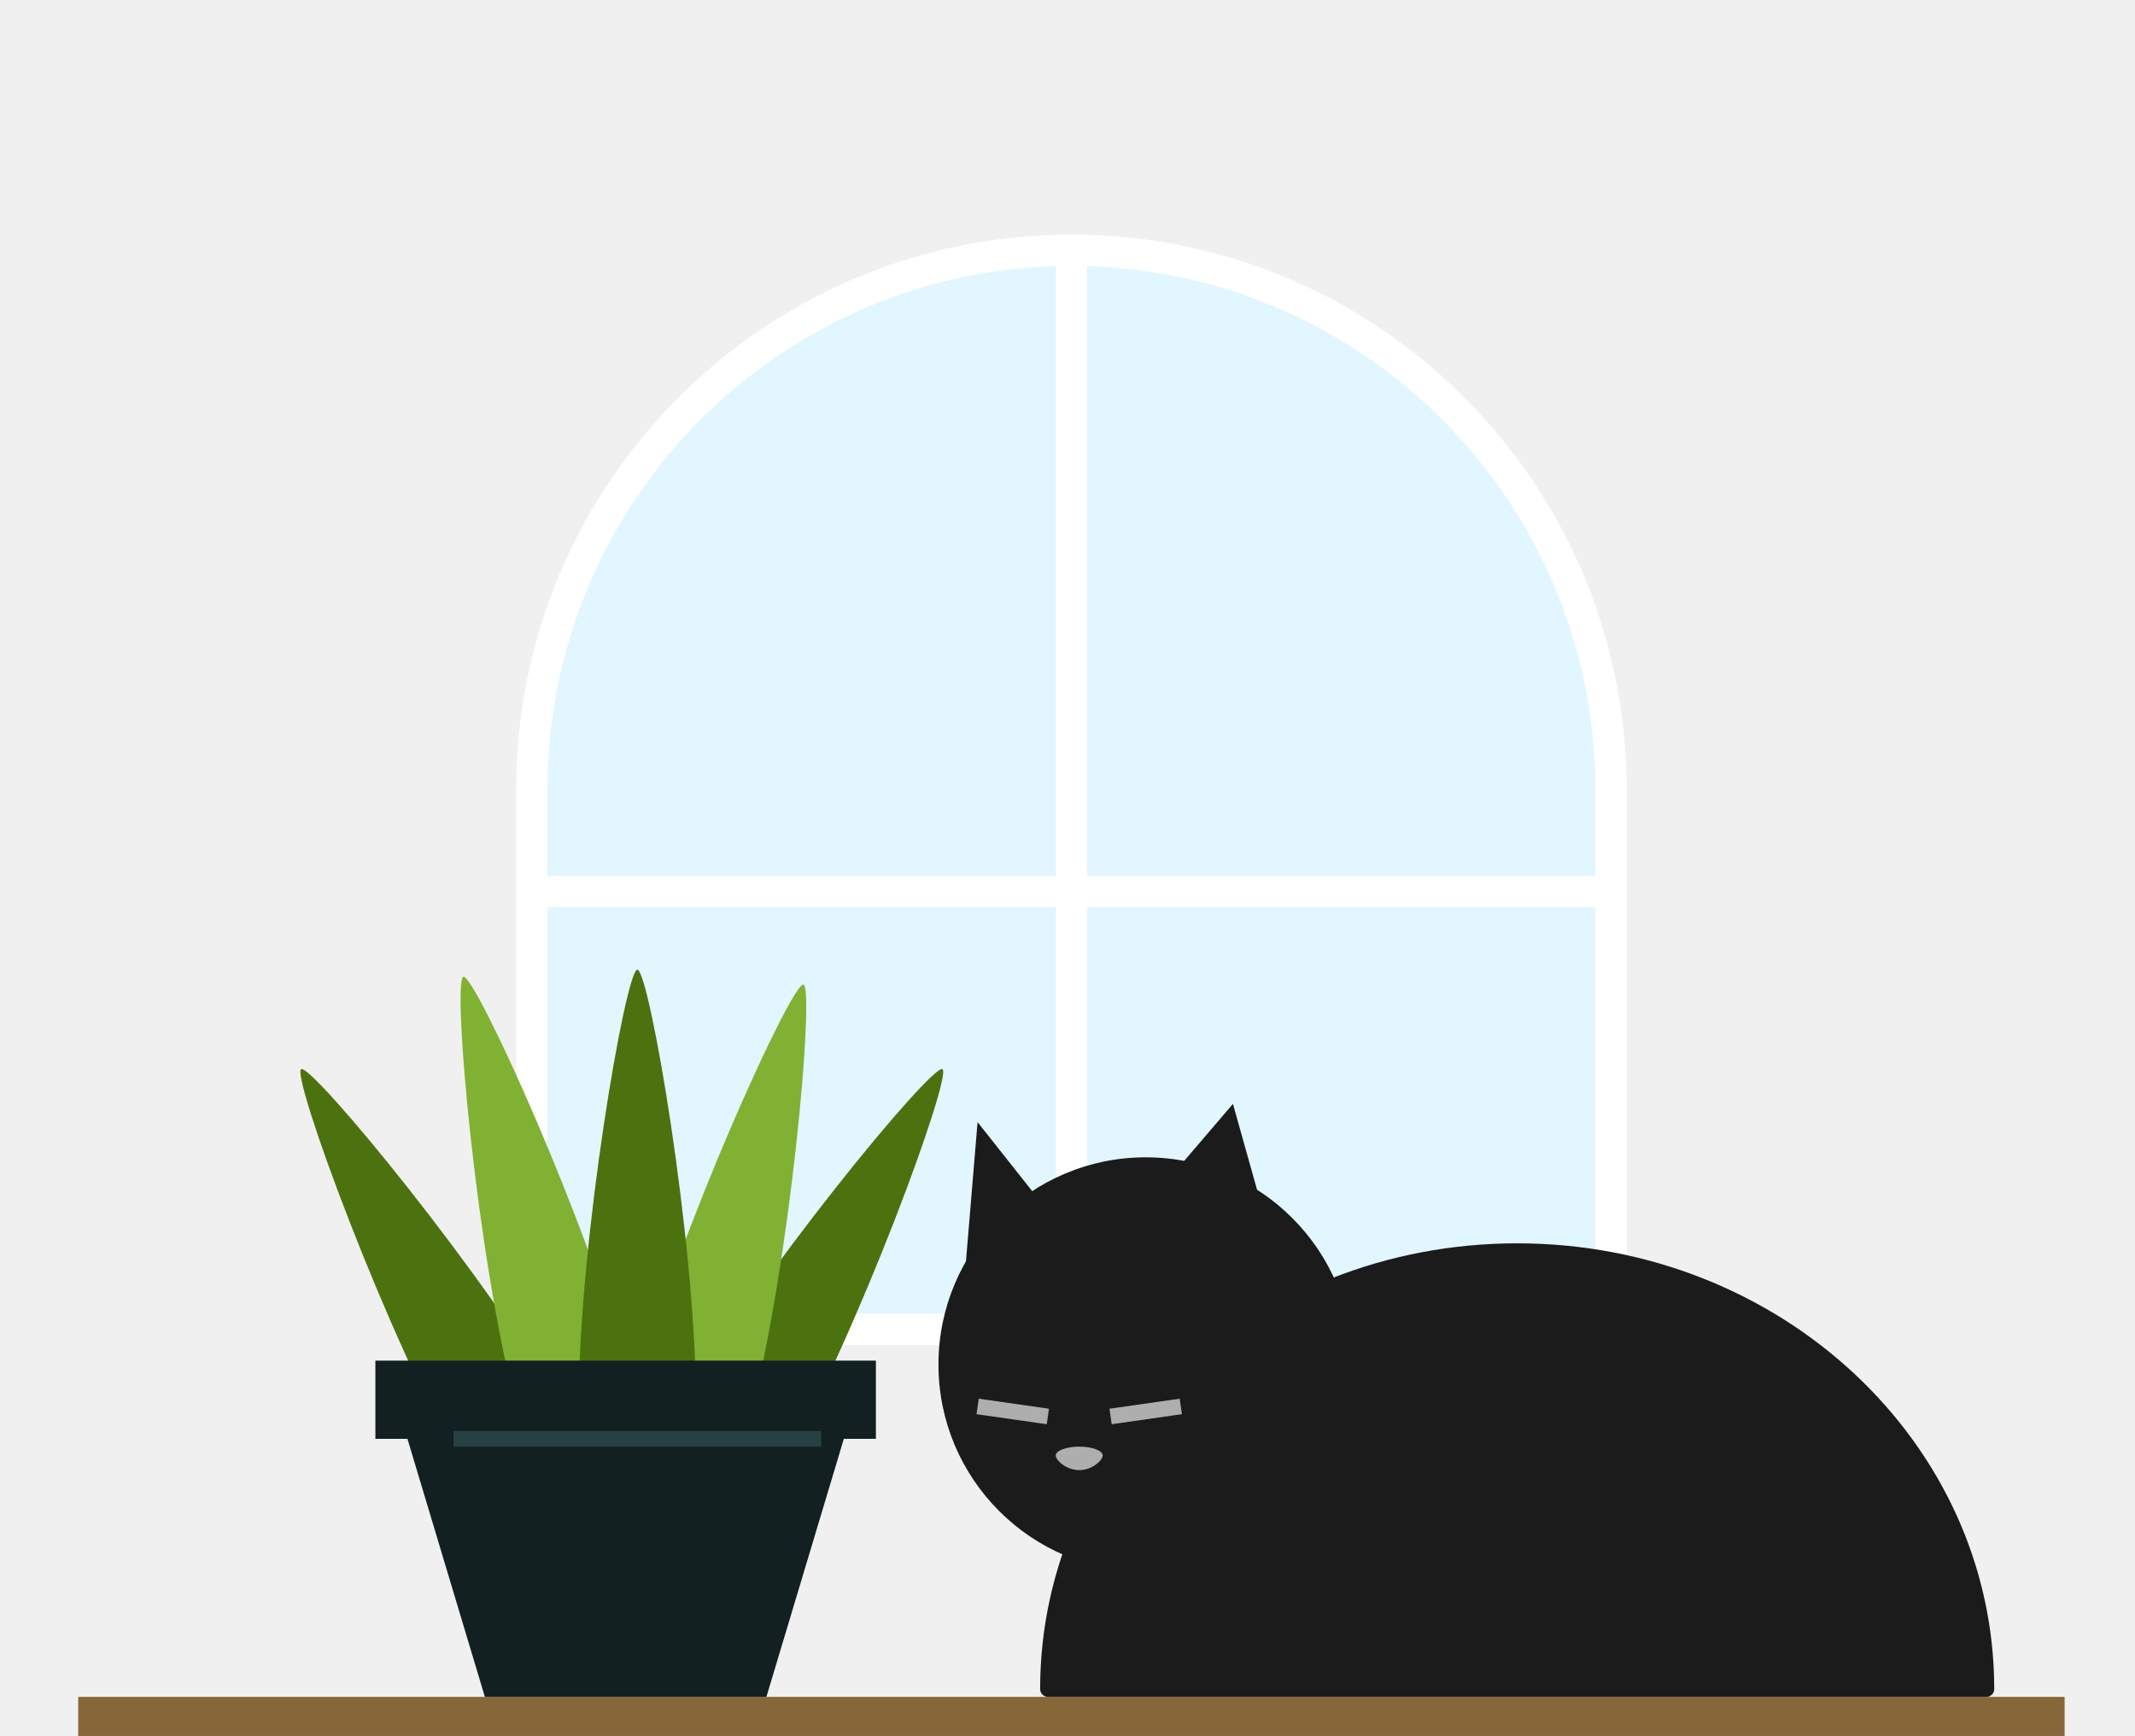
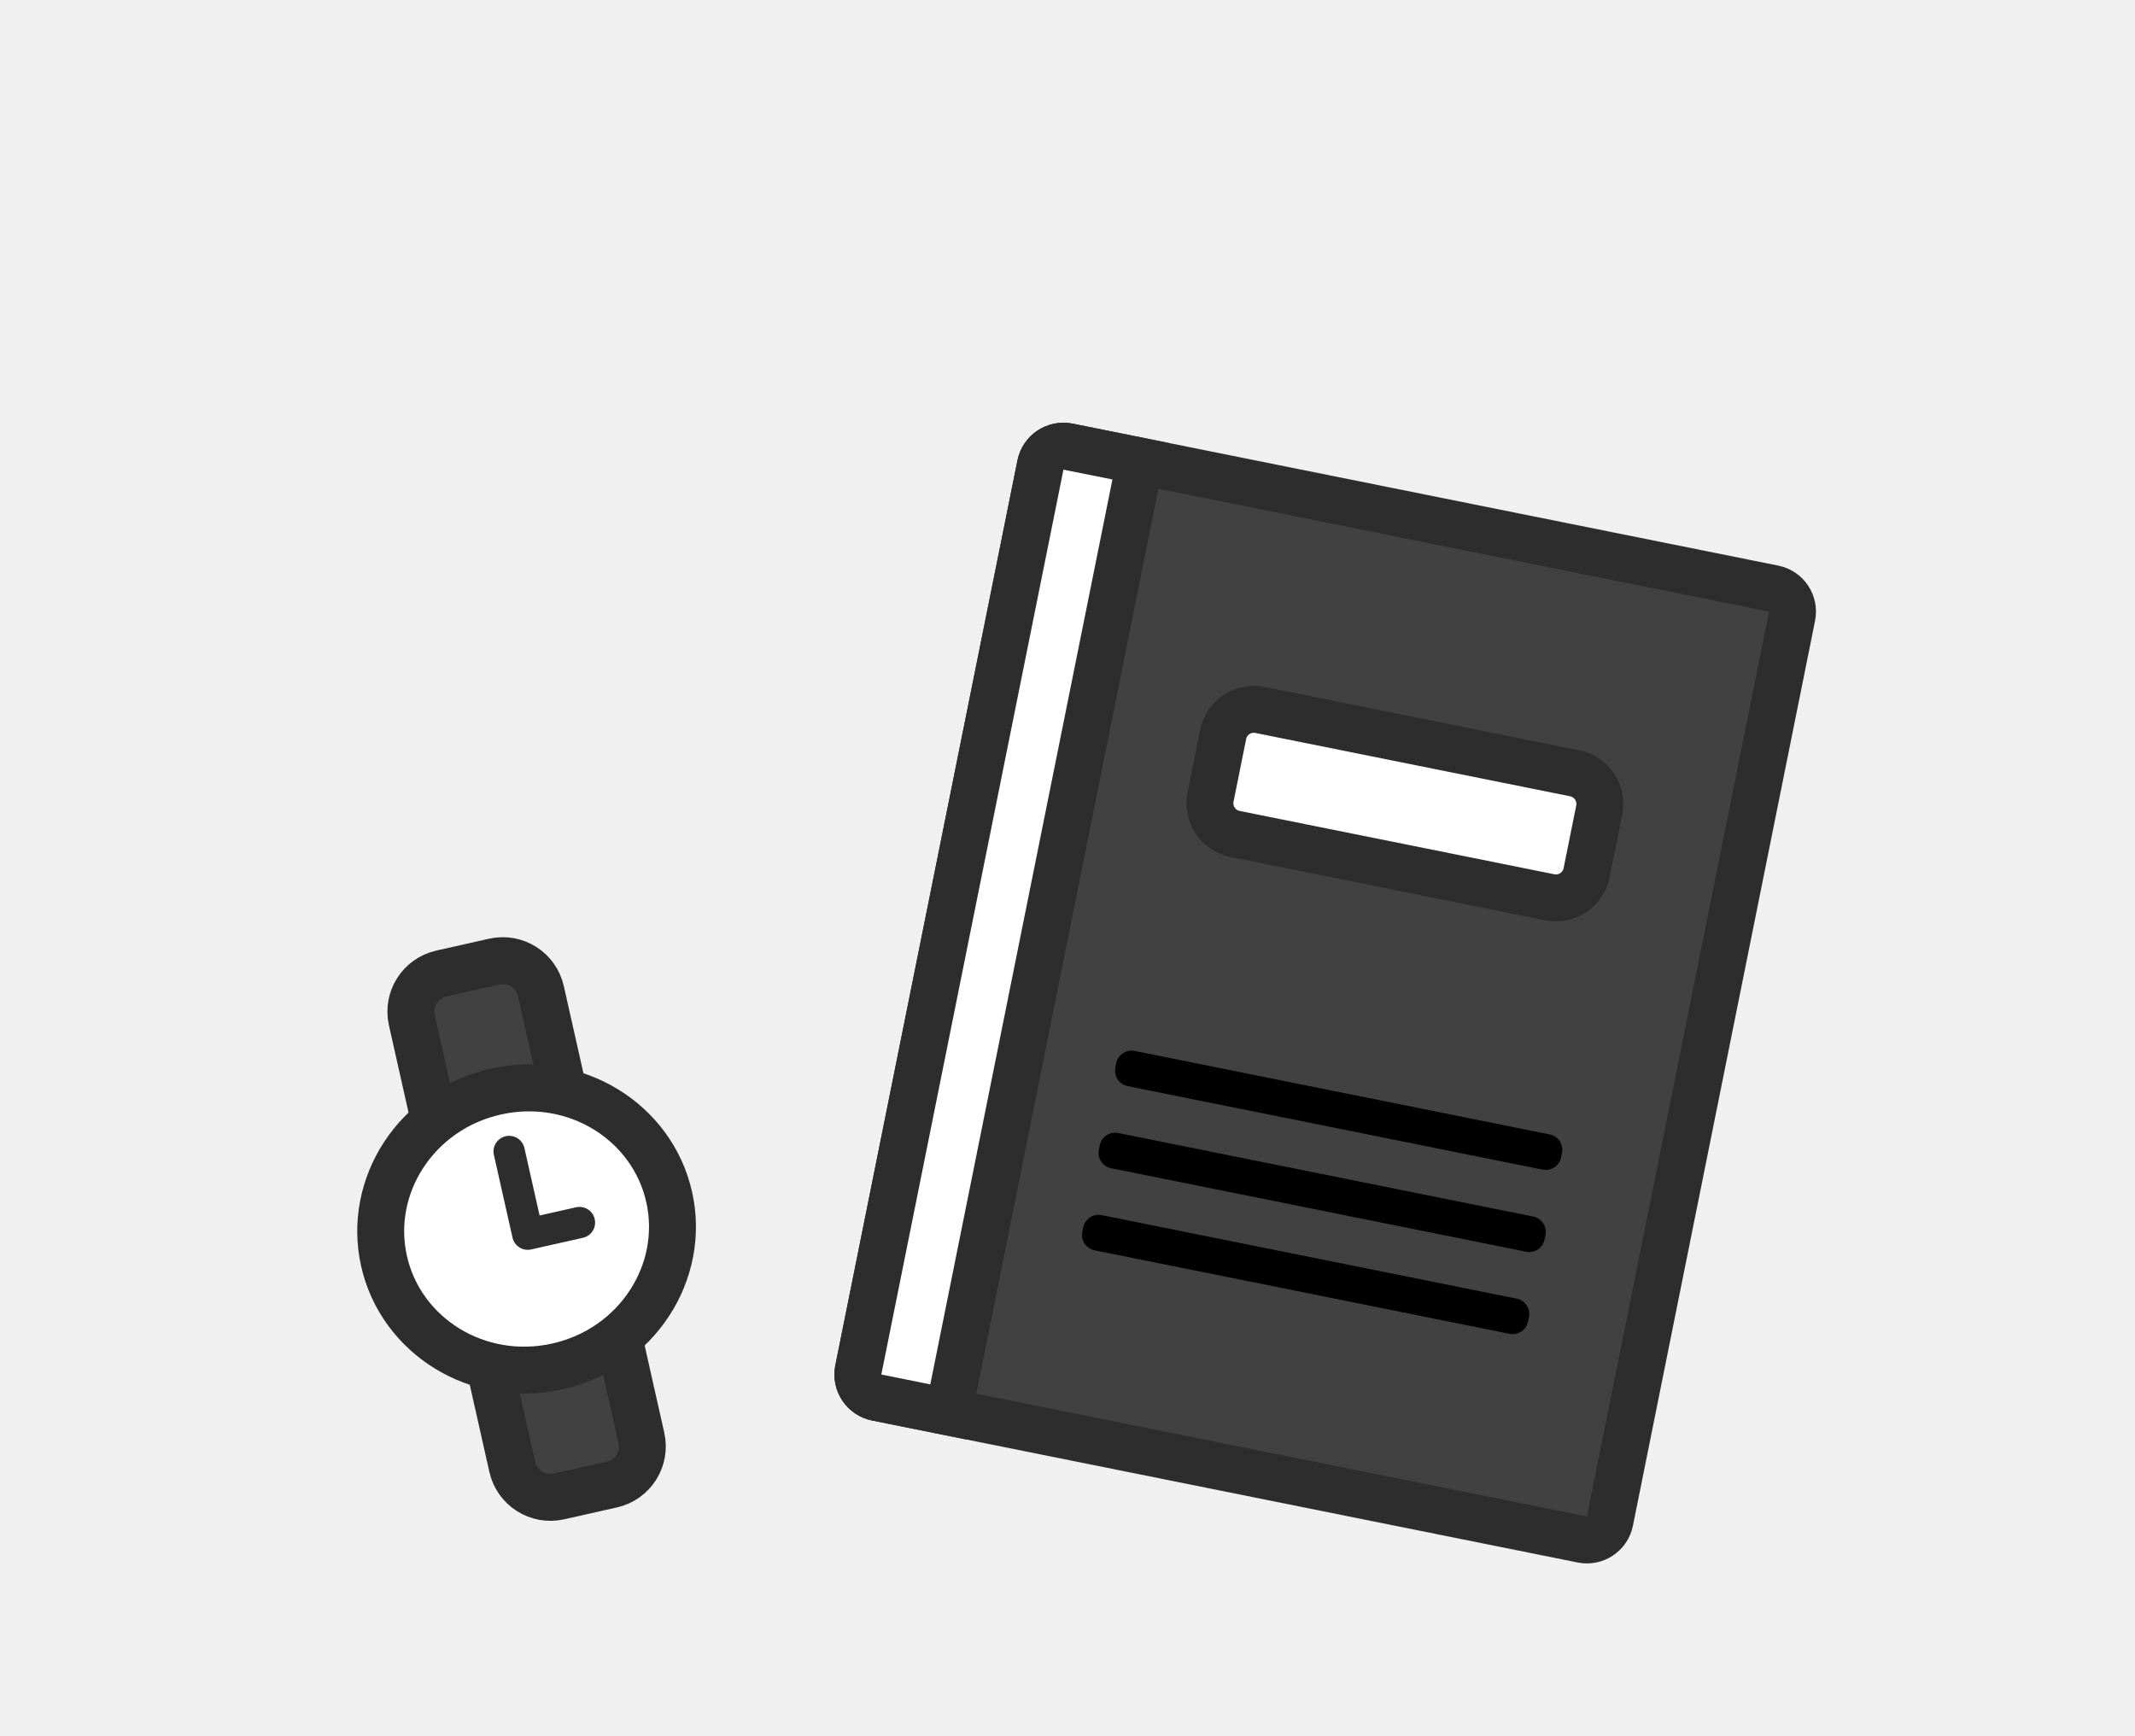
<svg xmlns="http://www.w3.org/2000/svg" fill="none" height="222" viewBox="0 0 273 222" width="273">
-   <rect fill="#85673A" height="5" width="254" x="10" y="217" />
-   <path d="M68 101C68 62.892 98.892 32 137 32C175.108 32 206 62.892 206 101V170H68V101Z" fill="#E1F6FF" stroke="white" stroke-width="4" />
-   <rect fill="white" height="4" width="139" x="67" y="112" />
-   <rect fill="white" height="4" transform="rotate(-90 135 172)" width="142" x="135" y="172" />
-   <path clip-rule="evenodd" d="M253.991 217C254.546 217 255 216.555 255 216C255 184.52 227.689 159 194 159C160.311 159 133 184.52 133 216C133 216.555 133.454 217 134.009 217H253.991Z" fill="#1B1B1B" fill-rule="evenodd" />
-   <circle cx="146.5" cy="174.5" fill="#1B1B1B" r="26.5" />
-   <path d="M125 143.5L134.5 155.5L123 167.5L125 143.5Z" fill="#1B1B1B" />
-   <path d="M157.654 141.169L161.932 156.4L142 159.471L157.654 141.169Z" fill="#1B1B1B" />
-   <path d="M133 181L126 180" stroke="#AEAEAE" stroke-linecap="square" stroke-width="2" />
-   <path d="M143 181L150 180" stroke="#AEAEAE" stroke-linecap="square" stroke-width="2" />
-   <path d="M141 186.125C141 185.504 139.657 185 138 185C136.343 185 135 185.504 135 186.125C135 186.746 136.343 188 138 188C139.657 188 141 186.746 141 186.125Z" fill="#AEAEAE" />
-   <path d="M59.57 188.619C69.859 206.594 72.916 205.177 76.511 203.119C80.106 201.061 82.877 199.142 72.588 181.168C62.3 163.193 39.811 135.981 38.509 136.726C37.207 137.471 49.282 170.645 59.57 188.619Z" fill="#4C720F" />
-   <path d="M99.45 188.619C89.162 206.594 86.104 205.177 82.509 203.119C78.914 201.061 76.144 199.142 86.432 181.168C96.72 163.193 119.21 135.981 120.511 136.726C121.813 137.471 109.739 170.645 99.45 188.619Z" fill="#4C720F" />
-   <path d="M95.854 181.49C90.579 201.518 87.258 200.943 83.253 199.888C79.247 198.833 76.074 197.698 81.348 177.67C86.623 157.642 101.285 125.528 102.735 125.91C104.186 126.292 101.128 161.462 95.854 181.49Z" fill="#81B132" />
-   <path d="M66.134 180.49C71.409 200.518 74.73 199.943 78.735 198.888C82.741 197.833 85.914 196.698 80.64 176.67C75.365 156.642 60.703 124.528 59.253 124.91C57.802 125.292 60.86 160.462 66.134 180.49Z" fill="#81B132" />
-   <path d="M89 179.5C89 200.211 85.642 200.5 81.5 200.5C77.358 200.5 74 200.211 74 179.5C74 158.789 80 124 81.5 124C83 124 89 158.789 89 179.5Z" fill="#4C720F" />
-   <path clip-rule="evenodd" d="M80 177H50L62 217H80H98L110 177H80Z" fill="#122021" fill-rule="evenodd" />
-   <rect fill="#122021" height="10" width="64" x="48" y="174" />
-   <rect fill="#274042" height="2" width="47" x="58" y="183" />
+   <rect fill="#414141" height="68.544" rx="5" stroke="#2D2D2D" stroke-width="6" transform="rotate(-12.6744 51.5623 125.588)" width="16.92" x="51.562" y="125.588" />
+   <path d="M85.565 153.069C87.728 162.685 81.443 172.454 71.286 174.738C61.13 177.022 51.267 170.885 49.105 161.268C46.942 151.652 53.227 141.884 63.384 139.6C73.541 137.315 83.403 143.453 85.565 153.069Z" fill="white" stroke="#2D2D2D" stroke-width="6" />
+   <path d="M65.105 147.251L67.484 157.83L74.096 156.343" stroke="#2D2D2D" stroke-linecap="round" stroke-linejoin="round" stroke-width="4" />
+   <path d="M133.042 59.466C133.369 57.841 134.951 56.79 136.575 57.117L226.798 75.273C228.422 75.6 229.474 77.182 229.147 78.806L205.859 194.526C205.532 196.15 203.95 197.202 202.326 196.875L112.103 178.718C110.479 178.391 109.427 176.81 109.754 175.185L133.042 59.466Z" fill="#414141" stroke="#2D2D2D" stroke-width="6" />
+   <path d="M133.042 59.466C133.369 57.841 134.951 56.79 136.575 57.117L145.778 58.968L121.306 180.57L112.103 178.718C110.479 178.391 109.427 176.81 109.754 175.185L133.042 59.466Z" fill="white" stroke="#2D2D2D" stroke-width="6" />
+   <rect fill="white" height="16.175" rx="4" stroke="#2D2D2D" stroke-width="6" transform="rotate(11.3785 157.191 90)" width="49.054" x="157.191" y="90" />
+   <rect fill="black" height="4.59" rx="2" transform="rotate(11.3785 143.131 134)" width="58.135" x="143.131" y="134" />
+   <rect fill="black" height="4.59" rx="2" transform="rotate(11.3785 141.018 144.499)" width="58.135" x="141.018" y="144.499" />
+   <rect fill="black" height="4.59" rx="2" transform="rotate(11.3785 138.906 154.998)" width="58.135" x="138.906" y="154.998" />
</svg>
